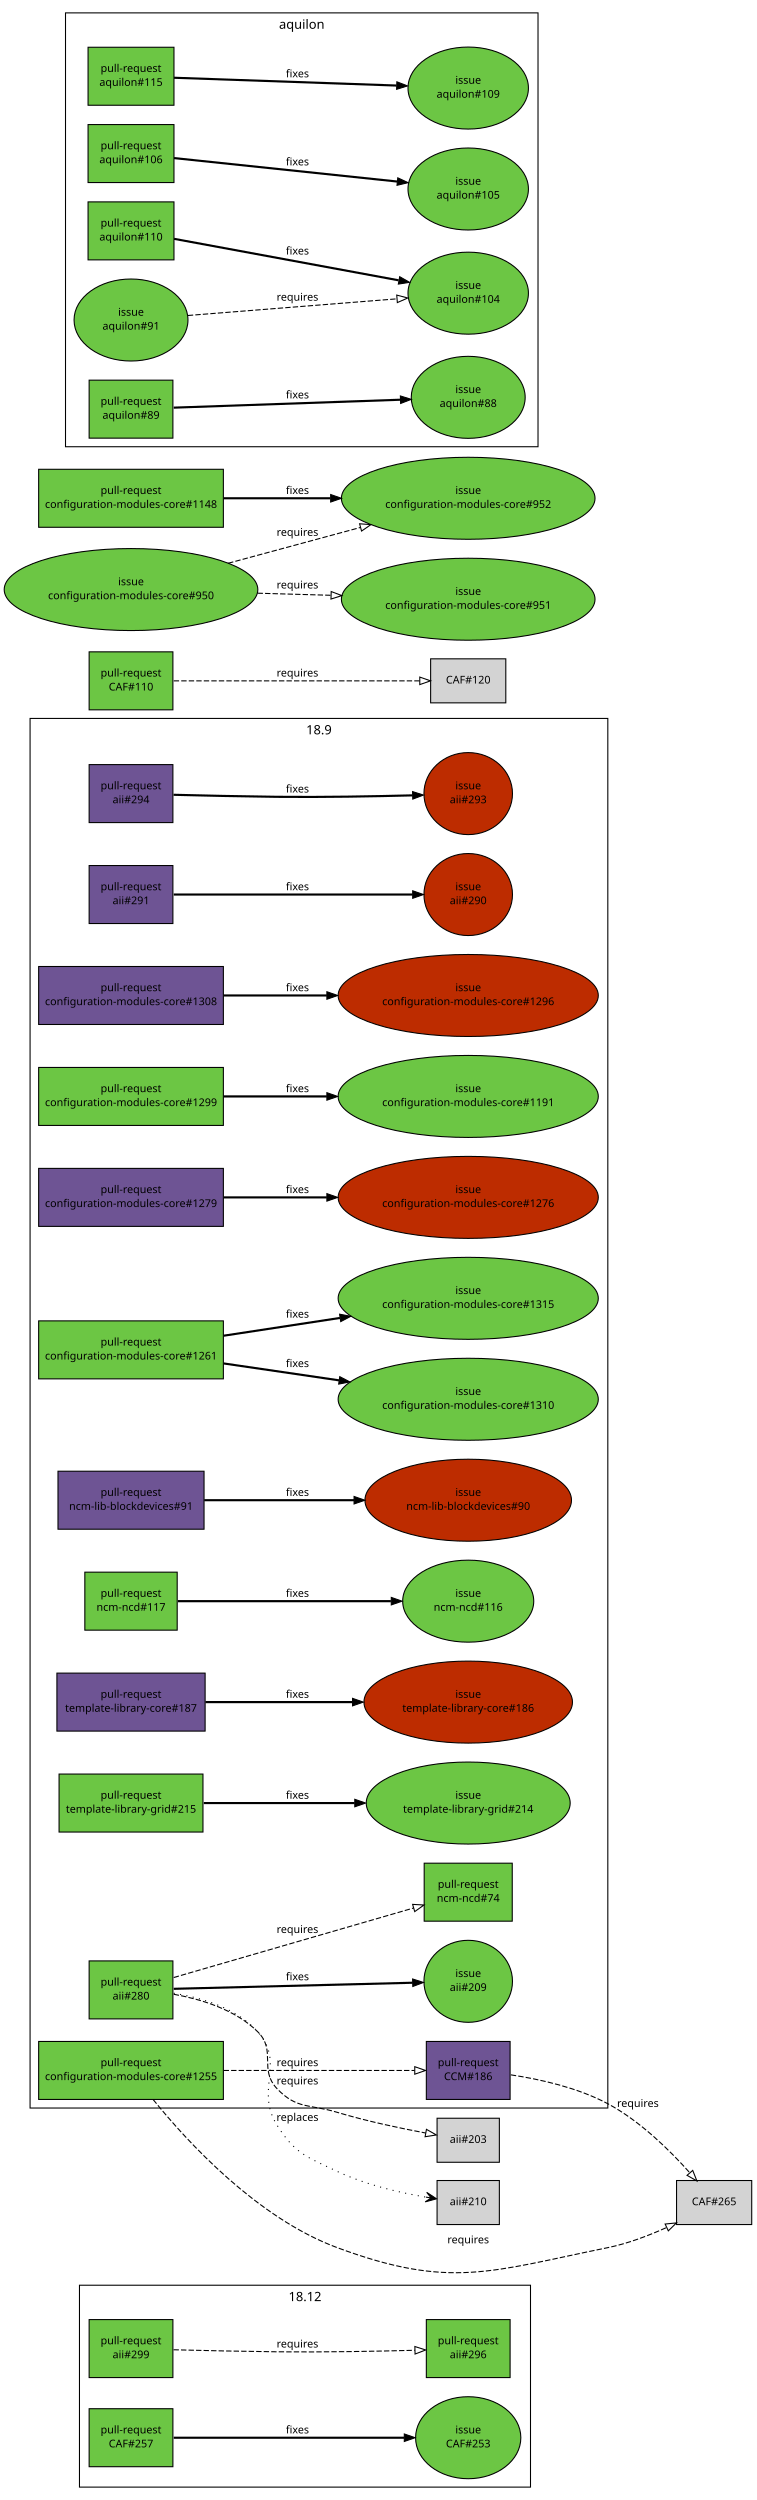
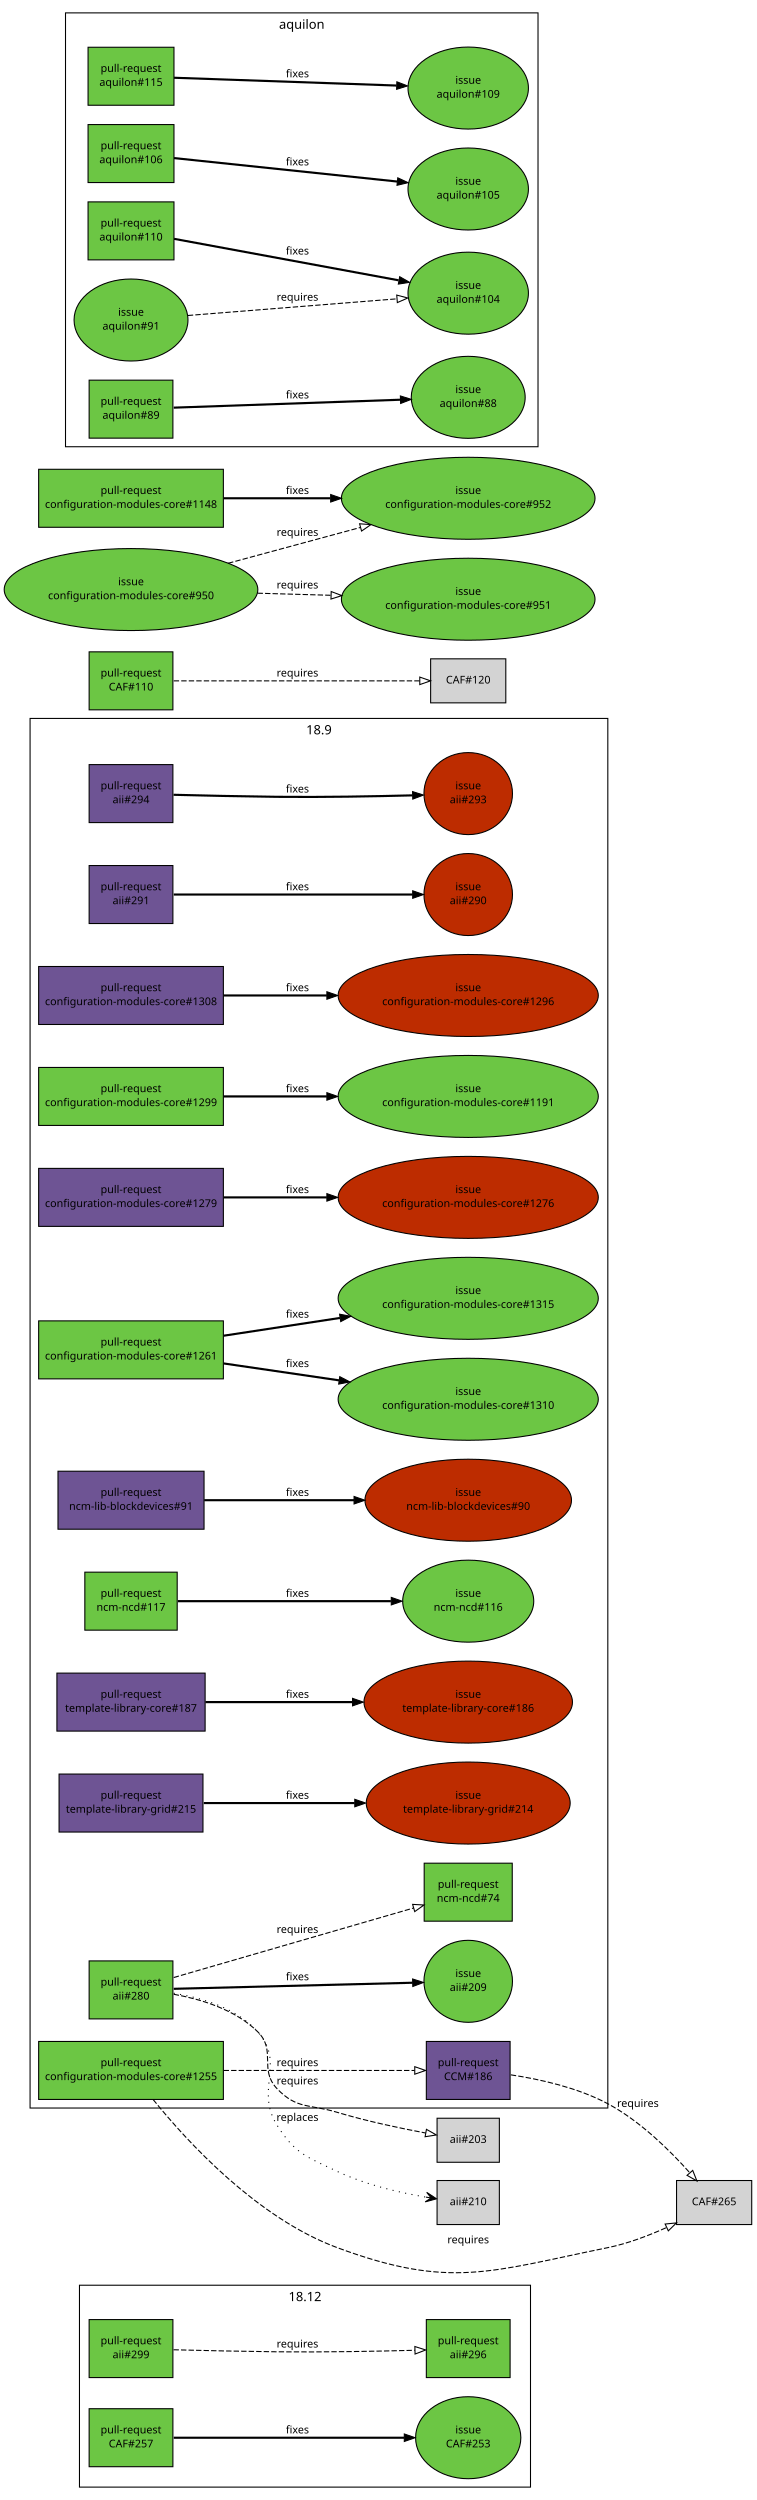
<svg xmlns="http://www.w3.org/2000/svg" xmlns:xlink="http://www.w3.org/1999/xlink" width="704pt" height="2328pt" viewBox="0.00 0.00 704.00 2328.00">
  <g id="graph1" class="graph" transform="scale(1 1) rotate(0) translate(4 2324)">
    <polygon fill="white" stroke="white" points="-4,5 -4,-2324 701,-2324 701,5 -4,5" />
    <g id="graph2" class="cluster">
      <polygon fill="none" stroke="black" points="24,-361 24,-1655 562,-1655 562,-361 24,-361" />
      <text text-anchor="middle" x="293" y="-1640.2" font-family="Sans" font-size="12.00">18.9</text>
    </g>
    <g id="graph3" class="cluster">
      <polygon fill="none" stroke="black" points="70,-8 70,-196 490,-196 490,-8 70,-8" />
      <text text-anchor="middle" x="280" y="-181.2" font-family="Sans" font-size="12.00">18.12</text>
    </g>
    <g id="graph4" class="cluster">
      <polygon fill="none" stroke="black" points="57,-1908 57,-2312 497,-2312 497,-1908 57,-1908" />
      <text text-anchor="middle" x="277" y="-2297.2" font-family="Sans" font-size="12.00">aquilon</text>
    </g>
    <g id="node1" class="node">
      <a xlink:href="https://github.com/quattor/aii/pull/299" xlink:title="aii-dhcp: support optional hostname ip verification" target="_parent">
        <polygon fill="#6cc644" stroke="black" points="157,-164 79,-164 79,-110 157,-110 157,-164" />
        <text text-anchor="middle" x="118" y="-141" font-family="Sans" font-size="10.00">pull-request</text>
        <text text-anchor="middle" x="118" y="-128" font-family="Sans" font-size="10.00">aii#299</text>
      </a>
    </g>
    <g id="node3" class="node">
      <a xlink:href="https://github.com/quattor/aii/pull/296" xlink:title="DHCP plugin updates" target="_parent">
        <polygon fill="#6cc644" stroke="black" points="471,-164 393,-164 393,-110 471,-110 471,-164" />
        <text text-anchor="middle" x="432" y="-141" font-family="Sans" font-size="10.00">pull-request</text>
        <text text-anchor="middle" x="432" y="-128" font-family="Sans" font-size="10.00">aii#296</text>
      </a>
    </g>
    <g id="edge2" class="edge">
      <path fill="none" stroke="black" stroke-dasharray="5,2" d="M157.571,-135.897C184.705,-135.197 221.529,-134.358 254,-134 297.318,-133.522 346.561,-134.467 382.256,-135.42" />
      <polygon fill="none" stroke="black" points="382.318,-138.923 392.411,-135.701 382.512,-131.925 382.318,-138.923" />
      <text text-anchor="middle" x="273" y="-138" font-family="Sans" font-size="10.00">requires</text>
    </g>
    <g id="node4" class="node">
      <a xlink:href="https://github.com/quattor/aii/pull/294" xlink:title="aii: ks: disable selinux with kernel param" target="_parent">
        <polygon fill="#6e5494" stroke="black" points="157,-1612 79,-1612 79,-1558 157,-1558 157,-1612" />
        <text text-anchor="middle" x="118" y="-1589" font-family="Sans" font-size="10.00">pull-request</text>
        <text text-anchor="middle" x="118" y="-1576" font-family="Sans" font-size="10.00">aii#294</text>
      </a>
    </g>
    <g id="node6" class="node">
      <a xlink:href="https://github.com/quattor/aii/issues/293" xlink:title="Disabling selinux during OS installation does not work with CentOS 7.5" target="_parent">
        <ellipse fill="#bd2c00" stroke="black" cx="432" cy="-1585" rx="41.217" ry="38.184" />
        <text text-anchor="middle" x="432" y="-1589" font-family="Sans" font-size="10.00">issue</text>
        <text text-anchor="middle" x="432" y="-1576" font-family="Sans" font-size="10.00">aii#293</text>
      </a>
    </g>
    <g id="edge4" class="edge">
      <path fill="none" stroke="black" stroke-width="2" d="M157.571,-1583.9C184.705,-1583.2 221.529,-1582.36 254,-1582 296.474,-1581.53 344.645,-1582.43 380.154,-1583.36" />
      <polygon fill="black" stroke="black" points="380.191,-1586.87 390.282,-1583.64 380.381,-1579.87 380.191,-1586.87" />
      <text text-anchor="middle" x="273" y="-1586" font-family="Sans" font-size="10.00">fixes</text>
    </g>
    <g id="node7" class="node">
      <a xlink:href="https://github.com/quattor/aii/pull/291" xlink:title="aii-installfe: add support for --cdburl" target="_parent">
        <polygon fill="#6e5494" stroke="black" points="157,-1518 79,-1518 79,-1464 157,-1464 157,-1518" />
        <text text-anchor="middle" x="118" y="-1495" font-family="Sans" font-size="10.00">pull-request</text>
        <text text-anchor="middle" x="118" y="-1482" font-family="Sans" font-size="10.00">aii#291</text>
      </a>
    </g>
    <g id="node9" class="node">
      <a xlink:href="https://github.com/quattor/aii/issues/290" xlink:title="18.6.0: aii-installfe should allow to define cdburl" target="_parent">
        <ellipse fill="#bd2c00" stroke="black" cx="432" cy="-1491" rx="41.217" ry="38.184" />
        <text text-anchor="middle" x="432" y="-1495" font-family="Sans" font-size="10.00">issue</text>
        <text text-anchor="middle" x="432" y="-1482" font-family="Sans" font-size="10.00">aii#290</text>
      </a>
    </g>
    <g id="edge6" class="edge">
      <path fill="none" stroke="black" stroke-width="2" d="M157.768,-1491C214.279,-1491 317.868,-1491 380.284,-1491" />
      <polygon fill="black" stroke="black" points="380.31,-1494.5 390.31,-1491 380.31,-1487.5 380.31,-1494.5" />
      <text text-anchor="middle" x="273" y="-1495" font-family="Sans" font-size="10.00">fixes</text>
    </g>
    <g id="node10" class="node">
      <a xlink:href="https://github.com/quattor/aii/pull/280" xlink:title="Support active configuration attribute for plugins" target="_parent">
        <polygon fill="#6cc644" stroke="black" points="157,-498 79,-498 79,-444 157,-444 157,-498" />
        <text text-anchor="middle" x="118" y="-475" font-family="Sans" font-size="10.00">pull-request</text>
        <text text-anchor="middle" x="118" y="-462" font-family="Sans" font-size="10.00">aii#280</text>
      </a>
    </g>
    <g id="node12" class="node">
      <a xlink:href="https://github.com/quattor/aii/issues/209" xlink:title="support ACTIVE_CONFIG" target="_parent">
        <ellipse fill="#6cc644" stroke="black" cx="432" cy="-479" rx="41.217" ry="38.184" />
        <text text-anchor="middle" x="432" y="-483" font-family="Sans" font-size="10.00">issue</text>
        <text text-anchor="middle" x="432" y="-470" font-family="Sans" font-size="10.00">aii#209</text>
      </a>
    </g>
    <g id="edge8" class="edge">
      <path fill="none" stroke="black" stroke-width="2" d="M157.768,-472.013C214.279,-473.453 317.868,-476.092 380.284,-477.682" />
      <polygon fill="black" stroke="black" points="380.224,-481.182 390.31,-477.938 380.402,-474.184 380.224,-481.182" />
      <text text-anchor="middle" x="273" y="-480" font-family="Sans" font-size="10.00">fixes</text>
    </g>
    <g id="node14" class="node">
      <a xlink:href="https://github.com/quattor/ncm-ncd/pull/74" xlink:title="Set the current active config as an attribute to the component" target="_parent">
        <polygon fill="#6cc644" stroke="black" points="473,-589 391,-589 391,-535 473,-535 473,-589" />
        <text text-anchor="middle" x="432" y="-566" font-family="Sans" font-size="10.00">pull-request</text>
        <text text-anchor="middle" x="432" y="-553" font-family="Sans" font-size="10.00">ncm-ncd#74</text>
      </a>
    </g>
    <g id="edge10" class="edge">
      <path fill="none" stroke="black" stroke-dasharray="5,2" d="M157.768,-482.525C214.552,-498.982 318.871,-529.214 381.186,-547.274" />
      <polygon fill="none" stroke="black" points="380.234,-550.642 390.813,-550.064 382.182,-543.918 380.234,-550.642" />
      <text text-anchor="middle" x="273" y="-524" font-family="Sans" font-size="10.00">requires</text>
    </g>
    <g id="node16" class="node">
      <polygon fill="lightgrey" stroke="black" points="461,-351.5 403,-351.5 403,-310.5 461,-310.5 461,-351.5" />
      <text text-anchor="middle" x="432" y="-328.5" font-family="Sans" font-size="10.00">aii#203</text>
    </g>
    <g id="edge12" class="edge">
      <path fill="none" stroke="black" stroke-dasharray="5,2" d="M157.743,-466.947C183.166,-462.379 215.166,-452.664 236,-432 253.663,-414.482 236.827,-396.999 254,-379 272.46,-359.653 284.392,-364.702 310,-357 337.129,-348.841 368.388,-342.231 392.472,-337.718" />
      <polygon fill="none" stroke="black" points="393.116,-341.159 402.322,-335.914 391.855,-334.273 393.116,-341.159" />
      <text text-anchor="middle" x="273" y="-383" font-family="Sans" font-size="10.00">requires</text>
    </g>
    <g id="node18" class="node">
      <polygon fill="lightgrey" stroke="black" points="461,-293.5 403,-293.5 403,-252.5 461,-252.5 461,-293.5" />
      <text text-anchor="middle" x="432" y="-270.5" font-family="Sans" font-size="10.00">aii#210</text>
    </g>
    <g id="edge14" class="edge">
      <path fill="none" stroke="black" stroke-dasharray="1,5" d="M157.758,-467.905C183.688,-463.757 216.265,-454.151 236,-432 262.267,-402.519 233.026,-378.455 254,-345 270.668,-318.413 281.664,-315.482 310,-302 336.06,-289.6 367.844,-282.266 392.437,-278.077" />
      <polygon fill="black" stroke="black" points="402.498,-276.468 393.334,-282.49 397.561,-277.257 392.624,-278.047 392.624,-278.047 392.624,-278.047 397.561,-277.257 391.913,-273.603 402.498,-276.468 402.498,-276.468" />
      <text text-anchor="middle" x="273" y="-349" font-family="Sans" font-size="10.00">replaces</text>
    </g>
    <g id="node19" class="node">
      <a xlink:href="https://github.com/quattor/CAF/pull/257" xlink:title="Process: run process as another user" target="_parent">
        <polygon fill="#6cc644" stroke="black" points="157,-81 79,-81 79,-27 157,-27 157,-81" />
        <text text-anchor="middle" x="118" y="-58" font-family="Sans" font-size="10.00">pull-request</text>
        <text text-anchor="middle" x="118" y="-45" font-family="Sans" font-size="10.00">CAF#257</text>
      </a>
    </g>
    <g id="node21" class="node">
      <a xlink:href="https://github.com/quattor/CAF/issues/253" xlink:title="CAF::Process: Include an option to execute the command as an specific user" target="_parent">
        <ellipse fill="#6cc644" stroke="black" cx="432" cy="-54" rx="48.998" ry="38.184" />
        <text text-anchor="middle" x="432" y="-58" font-family="Sans" font-size="10.00">issue</text>
        <text text-anchor="middle" x="432" y="-45" font-family="Sans" font-size="10.00">CAF#253</text>
      </a>
    </g>
    <g id="edge16" class="edge">
      <path fill="none" stroke="black" stroke-width="2" d="M157.768,-54C211.934,-54 309.353,-54 372.308,-54" />
      <polygon fill="black" stroke="black" points="372.488,-57.5 382.488,-54 372.488,-50.5 372.488,-57.5" />
      <text text-anchor="middle" x="273" y="-58" font-family="Sans" font-size="10.00">fixes</text>
    </g>
    <g id="node22" class="node">
      <a xlink:href="https://github.com/quattor/CAF/pull/110" xlink:title="CAF::Download class: API proposal" target="_parent">
        <polygon fill="#6cc644" stroke="black" points="157,-1717 79,-1717 79,-1663 157,-1663 157,-1717" />
        <text text-anchor="middle" x="118" y="-1694" font-family="Sans" font-size="10.00">pull-request</text>
        <text text-anchor="middle" x="118" y="-1681" font-family="Sans" font-size="10.00">CAF#110</text>
      </a>
    </g>
    <g id="node24" class="node">
      <polygon fill="lightgrey" stroke="black" points="467,-1710.5 397,-1710.5 397,-1669.5 467,-1669.5 467,-1710.5" />
      <text text-anchor="middle" x="432" y="-1687.5" font-family="Sans" font-size="10.00">CAF#120</text>
    </g>
    <g id="edge18" class="edge">
      <path fill="none" stroke="black" stroke-dasharray="5,2" d="M157.768,-1690C216.269,-1690 325.221,-1690 386.719,-1690" />
      <polygon fill="none" stroke="black" points="386.897,-1693.5 396.897,-1690 386.897,-1686.5 386.897,-1693.5" />
      <text text-anchor="middle" x="273" y="-1694" font-family="Sans" font-size="10.00">requires</text>
    </g>
    <g id="node25" class="node">
      <a xlink:href="https://github.com/quattor/CCM/pull/186" xlink:title="TextRender: add support for jsonpretty type" target="_parent">
        <polygon fill="#6e5494" stroke="black" points="471,-423 393,-423 393,-369 471,-369 471,-423" />
        <text text-anchor="middle" x="432" y="-400" font-family="Sans" font-size="10.00">pull-request</text>
        <text text-anchor="middle" x="432" y="-387" font-family="Sans" font-size="10.00">CCM#186</text>
      </a>
    </g>
    <g id="node27" class="node">
      <polygon fill="lightgrey" stroke="black" points="696,-293.5 626,-293.5 626,-252.5 696,-252.5 696,-293.5" />
      <text text-anchor="middle" x="661" y="-270.5" font-family="Sans" font-size="10.00">CAF#265</text>
    </g>
    <g id="edge20" class="edge">
      <path fill="none" stroke="black" stroke-dasharray="5,2" d="M471.696,-391.9C498.457,-387.88 533.872,-380.055 562,-365 592.083,-348.899 619.934,-321.403 638.382,-300.654" />
      <polygon fill="none" stroke="black" points="641.056,-302.913 644.977,-293.07 635.774,-298.32 641.056,-302.913" />
      <text text-anchor="middle" x="590" y="-362" font-family="Sans" font-size="10.00">requires</text>
    </g>
    <g id="node28" class="node">
      <a xlink:href="https://github.com/quattor/configuration-modules-core/pull/1308" xlink:title="ncm-network: no error wrt missing (IPv4) ip and netmask in a pure IPv6 config" target="_parent">
        <polygon fill="#6e5494" stroke="black" points="204,-1424 32,-1424 32,-1370 204,-1370 204,-1424" />
        <text text-anchor="middle" x="118" y="-1401" font-family="Sans" font-size="10.00">pull-request</text>
        <text text-anchor="middle" x="118" y="-1388" font-family="Sans" font-size="10.00">configuration-modules-core#1308</text>
      </a>
    </g>
    <g id="node30" class="node">
      <a xlink:href="https://github.com/quattor/configuration-modules-core/issues/1296" xlink:title="ncm-network: Returns an error when an interface is configured as IPv6 only" target="_parent">
        <ellipse fill="#bd2c00" stroke="black" cx="432" cy="-1397" rx="121.122" ry="38.184" />
        <text text-anchor="middle" x="432" y="-1401" font-family="Sans" font-size="10.00">issue</text>
        <text text-anchor="middle" x="432" y="-1388" font-family="Sans" font-size="10.00">configuration-modules-core#1296</text>
      </a>
    </g>
    <g id="edge22" class="edge">
      <path fill="none" stroke="black" stroke-width="2" d="M204.217,-1397C233.916,-1397 267.888,-1397 300.372,-1397" />
      <polygon fill="black" stroke="black" points="300.399,-1400.5 310.399,-1397 300.399,-1393.5 300.399,-1400.5" />
      <text text-anchor="middle" x="273" y="-1401" font-family="Sans" font-size="10.00">fixes</text>
    </g>
    <g id="node31" class="node">
      <a xlink:href="https://github.com/quattor/configuration-modules-core/pull/1299" xlink:title="ncm-sysconfig: Quote values" target="_parent">
        <polygon fill="#6cc644" stroke="black" points="204,-1330 32,-1330 32,-1276 204,-1276 204,-1330" />
        <text text-anchor="middle" x="118" y="-1307" font-family="Sans" font-size="10.00">pull-request</text>
        <text text-anchor="middle" x="118" y="-1294" font-family="Sans" font-size="10.00">configuration-modules-core#1299</text>
      </a>
    </g>
    <g id="node33" class="node">
      <a xlink:href="https://github.com/quattor/configuration-modules-core/issues/1191" xlink:title="ncm-sysconfig: Values should be quoted" target="_parent">
        <ellipse fill="#6cc644" stroke="black" cx="432" cy="-1303" rx="121.122" ry="38.184" />
        <text text-anchor="middle" x="432" y="-1307" font-family="Sans" font-size="10.00">issue</text>
        <text text-anchor="middle" x="432" y="-1294" font-family="Sans" font-size="10.00">configuration-modules-core#1191</text>
      </a>
    </g>
    <g id="edge24" class="edge">
      <path fill="none" stroke="black" stroke-width="2" d="M204.217,-1303C233.916,-1303 267.888,-1303 300.372,-1303" />
      <polygon fill="black" stroke="black" points="300.399,-1306.5 310.399,-1303 300.399,-1299.5 300.399,-1306.5" />
      <text text-anchor="middle" x="273" y="-1307" font-family="Sans" font-size="10.00">fixes</text>
    </g>
    <g id="node34" class="node">
      <a xlink:href="https://github.com/quattor/configuration-modules-core/pull/1279" xlink:title="ncm-metaconfig: ganeshav2 add include" target="_parent">
        <polygon fill="#6e5494" stroke="black" points="204,-1236 32,-1236 32,-1182 204,-1182 204,-1236" />
        <text text-anchor="middle" x="118" y="-1213" font-family="Sans" font-size="10.00">pull-request</text>
        <text text-anchor="middle" x="118" y="-1200" font-family="Sans" font-size="10.00">configuration-modules-core#1279</text>
      </a>
    </g>
    <g id="node36" class="node">
      <a xlink:href="https://github.com/quattor/configuration-modules-core/issues/1276" xlink:title="ncm-metaconfig: Ganesha v2 %include option is missing" target="_parent">
        <ellipse fill="#bd2c00" stroke="black" cx="432" cy="-1209" rx="121.122" ry="38.184" />
        <text text-anchor="middle" x="432" y="-1213" font-family="Sans" font-size="10.00">issue</text>
        <text text-anchor="middle" x="432" y="-1200" font-family="Sans" font-size="10.00">configuration-modules-core#1276</text>
      </a>
    </g>
    <g id="edge26" class="edge">
      <path fill="none" stroke="black" stroke-width="2" d="M204.217,-1209C233.916,-1209 267.888,-1209 300.372,-1209" />
      <polygon fill="black" stroke="black" points="300.399,-1212.5 310.399,-1209 300.399,-1205.5 300.399,-1212.5" />
      <text text-anchor="middle" x="273" y="-1213" font-family="Sans" font-size="10.00">fixes</text>
    </g>
    <g id="node37" class="node">
      <a xlink:href="https://github.com/quattor/configuration-modules-core/pull/1261" xlink:title="[WIP] ncm-openstack: Include ovs and storage support" target="_parent">
        <polygon fill="#6cc644" stroke="black" points="204,-1094 32,-1094 32,-1040 204,-1040 204,-1094" />
        <text text-anchor="middle" x="118" y="-1071" font-family="Sans" font-size="10.00">pull-request</text>
        <text text-anchor="middle" x="118" y="-1058" font-family="Sans" font-size="10.00">configuration-modules-core#1261</text>
      </a>
    </g>
    <g id="node39" class="node">
      <a xlink:href="https://github.com/quattor/configuration-modules-core/issues/1310" xlink:title="ncm-openstack: add Heat service support" target="_parent">
        <ellipse fill="#6cc644" stroke="black" cx="432" cy="-1021" rx="121.122" ry="38.184" />
        <text text-anchor="middle" x="432" y="-1025" font-family="Sans" font-size="10.00">issue</text>
        <text text-anchor="middle" x="432" y="-1012" font-family="Sans" font-size="10.00">configuration-modules-core#1310</text>
      </a>
    </g>
    <g id="edge28" class="edge">
      <path fill="none" stroke="black" stroke-width="2" d="M204.217,-1054.37C237.408,-1049.51 275.936,-1043.86 311.76,-1038.61" />
      <polygon fill="black" stroke="black" points="312.398,-1042.06 321.785,-1037.15 311.383,-1035.13 312.398,-1042.06" />
      <text text-anchor="middle" x="273" y="-1051" font-family="Sans" font-size="10.00">fixes</text>
    </g>
    <g id="node41" class="node">
      <a xlink:href="https://github.com/quattor/configuration-modules-core/issues/1315" xlink:title="ncm-openstack: add murano service support" target="_parent">
        <ellipse fill="#6cc644" stroke="black" cx="432" cy="-1115" rx="121.122" ry="38.184" />
        <text text-anchor="middle" x="432" y="-1119" font-family="Sans" font-size="10.00">issue</text>
        <text text-anchor="middle" x="432" y="-1106" font-family="Sans" font-size="10.00">configuration-modules-core#1315</text>
      </a>
    </g>
    <g id="edge30" class="edge">
      <path fill="none" stroke="black" stroke-width="2" d="M204.217,-1080.18C237.657,-1085.29 276.515,-1091.23 312.565,-1096.74" />
      <polygon fill="black" stroke="black" points="312.238,-1100.23 322.652,-1098.28 313.296,-1093.31 312.238,-1100.23" />
      <text text-anchor="middle" x="273" y="-1097" font-family="Sans" font-size="10.00">fixes</text>
    </g>
    <g id="node42" class="node">
      <a xlink:href="https://github.com/quattor/configuration-modules-core/pull/1255" xlink:title=" ncm-metaconfig: add irods config files" target="_parent">
        <polygon fill="#6cc644" stroke="black" points="204,-423 32,-423 32,-369 204,-369 204,-423" />
        <text text-anchor="middle" x="118" y="-400" font-family="Sans" font-size="10.00">pull-request</text>
        <text text-anchor="middle" x="118" y="-387" font-family="Sans" font-size="10.00">configuration-modules-core#1255</text>
      </a>
    </g>
    <g id="edge34" class="edge">
      <path fill="none" stroke="black" stroke-dasharray="5,2" d="M204.217,-396C261.388,-396 334.397,-396 382.136,-396" />
      <polygon fill="none" stroke="black" points="382.221,-399.5 392.22,-396 382.22,-392.5 382.221,-399.5" />
      <text text-anchor="middle" x="273" y="-400" font-family="Sans" font-size="10.00">requires</text>
    </g>
    <g id="edge32" class="edge">
      <path fill="none" stroke="black" stroke-dasharray="5,2" d="M138.576,-368.931C170.314,-329.682 235.408,-258.648 310,-231 415.018,-192.075 452.246,-208.682 562,-231 580.506,-234.763 599.843,-242.109 616.466,-249.62" />
      <polygon fill="none" stroke="black" points="615.371,-252.971 625.913,-254.035 618.335,-246.63 615.371,-252.971" />
      <text text-anchor="middle" x="432" y="-235" font-family="Sans" font-size="10.00">requires</text>
    </g>
    <g id="node45" class="node">
      <a xlink:href="https://github.com/quattor/configuration-modules-core/pull/1148" xlink:title="ncm-spma: Remove support from groups from spma yumng backend" target="_parent">
        <polygon fill="#6cc644" stroke="black" points="204,-1887 32,-1887 32,-1833 204,-1833 204,-1887" />
        <text text-anchor="middle" x="118" y="-1864" font-family="Sans" font-size="10.00">pull-request</text>
        <text text-anchor="middle" x="118" y="-1851" font-family="Sans" font-size="10.00">configuration-modules-core#1148</text>
      </a>
    </g>
    <g id="node47" class="node">
      <a xlink:href="https://github.com/quattor/configuration-modules-core/issues/952" xlink:title="ncm-spma (yumng): Remove support for package groups" target="_parent">
        <ellipse fill="#6cc644" stroke="black" cx="432" cy="-1860" rx="118.087" ry="38.184" />
        <text text-anchor="middle" x="432" y="-1864" font-family="Sans" font-size="10.00">issue</text>
        <text text-anchor="middle" x="432" y="-1851" font-family="Sans" font-size="10.00">configuration-modules-core#952</text>
      </a>
    </g>
    <g id="edge36" class="edge">
      <path fill="none" stroke="black" stroke-width="2" d="M204.217,-1860C234.903,-1860 270.151,-1860 303.606,-1860" />
      <polygon fill="black" stroke="black" points="303.924,-1863.5 313.924,-1860 303.924,-1856.5 303.924,-1863.5" />
      <text text-anchor="middle" x="273" y="-1864" font-family="Sans" font-size="10.00">fixes</text>
    </g>
    <g id="node48" class="node">
      <a xlink:href="https://github.com/quattor/configuration-modules-core/issues/950" xlink:title="ncm-spma: Remove support for package groups from yum backends" target="_parent">
        <ellipse fill="#6cc644" stroke="black" cx="118" cy="-1775" rx="118.087" ry="38.184" />
        <text text-anchor="middle" x="118" y="-1779" font-family="Sans" font-size="10.00">issue</text>
        <text text-anchor="middle" x="118" y="-1766" font-family="Sans" font-size="10.00">configuration-modules-core#950</text>
      </a>
    </g>
    <g id="edge40" class="edge">
      <path fill="none" stroke="black" stroke-dasharray="5,2" d="M208.401,-1799.47C246.98,-1809.92 292.147,-1822.14 331.747,-1832.86" />
      <polygon fill="none" stroke="black" points="330.855,-1836.25 341.422,-1835.48 332.684,-1829.49 330.855,-1836.25" />
      <text text-anchor="middle" x="273" y="-1825" font-family="Sans" font-size="10.00">requires</text>
    </g>
    <g id="node50" class="node">
      <a xlink:href="https://github.com/quattor/configuration-modules-core/issues/951" xlink:title="ncm-spma (yum): Remove support for package groups" target="_parent">
        <ellipse fill="#6cc644" stroke="black" cx="432" cy="-1766" rx="118.087" ry="38.184" />
        <text text-anchor="middle" x="432" y="-1770" font-family="Sans" font-size="10.00">issue</text>
        <text text-anchor="middle" x="432" y="-1757" font-family="Sans" font-size="10.00">configuration-modules-core#951</text>
      </a>
    </g>
    <g id="edge38" class="edge">
      <path fill="none" stroke="black" stroke-dasharray="5,2" d="M235.815,-1771.62C258.074,-1770.99 281.456,-1770.31 304.01,-1769.67" />
      <polygon fill="none" stroke="black" points="304.412,-1773.16 314.308,-1769.37 304.212,-1766.16 304.412,-1773.16" />
      <text text-anchor="middle" x="273" y="-1776" font-family="Sans" font-size="10.00">requires</text>
    </g>
    <g id="node52" class="node">
      <a xlink:href="https://github.com/quattor/ncm-lib-blockdevices/pull/91" xlink:title="Filesystem.pm: add option -f to mkfs.xfs" target="_parent">
        <polygon fill="#6e5494" stroke="black" points="186,-954 50,-954 50,-900 186,-900 186,-954" />
        <text text-anchor="middle" x="118" y="-931" font-family="Sans" font-size="10.00">pull-request</text>
        <text text-anchor="middle" x="118" y="-918" font-family="Sans" font-size="10.00">ncm-lib-blockdevices#91</text>
      </a>
    </g>
    <g id="node54" class="node">
      <a xlink:href="https://github.com/quattor/ncm-lib-blockdevices/issues/90" xlink:title="Filesystem: mkfs.xfs should be used with -f" target="_parent">
        <ellipse fill="#bd2c00" stroke="black" cx="432" cy="-927" rx="96.166" ry="38.184" />
        <text text-anchor="middle" x="432" y="-931" font-family="Sans" font-size="10.00">issue</text>
        <text text-anchor="middle" x="432" y="-918" font-family="Sans" font-size="10.00">ncm-lib-blockdevices#90</text>
      </a>
    </g>
    <g id="edge42" class="edge">
      <path fill="none" stroke="black" stroke-width="2" d="M186.133,-927C226.883,-927 279.543,-927 325.667,-927" />
      <polygon fill="black" stroke="black" points="325.708,-930.5 335.708,-927 325.708,-923.5 325.708,-930.5" />
      <text text-anchor="middle" x="273" y="-931" font-family="Sans" font-size="10.00">fixes</text>
    </g>
    <g id="node55" class="node">
      <a xlink:href="https://github.com/quattor/ncm-ncd/pull/117" xlink:title="Allow component modules to be loaded from any path" target="_parent">
        <polygon fill="#6cc644" stroke="black" points="161,-860 75,-860 75,-806 161,-806 161,-860" />
        <text text-anchor="middle" x="118" y="-837" font-family="Sans" font-size="10.00">pull-request</text>
        <text text-anchor="middle" x="118" y="-824" font-family="Sans" font-size="10.00">ncm-ncd#117</text>
      </a>
    </g>
    <g id="node57" class="node">
      <a xlink:href="https://github.com/quattor/ncm-ncd/issues/116" xlink:title="hasFile() prevents component modules from being relocated" target="_parent">
        <ellipse fill="#6cc644" stroke="black" cx="432" cy="-833" rx="61.018" ry="38.184" />
        <text text-anchor="middle" x="432" y="-837" font-family="Sans" font-size="10.00">issue</text>
        <text text-anchor="middle" x="432" y="-824" font-family="Sans" font-size="10.00">ncm-ncd#116</text>
      </a>
    </g>
    <g id="edge44" class="edge">
      <path fill="none" stroke="black" stroke-width="2" d="M161.66,-833C212.954,-833 298.809,-833 360.001,-833" />
      <polygon fill="black" stroke="black" points="360.362,-836.5 370.362,-833 360.362,-829.5 360.362,-836.5" />
      <text text-anchor="middle" x="273" y="-837" font-family="Sans" font-size="10.00">fixes</text>
    </g>
    <g id="node58" class="node">
      <a xlink:href="https://github.com/quattor/template-library-core/pull/187" xlink:title="pan/types: fix incorrect regexp for linux_capability" target="_parent">
        <polygon fill="#6e5494" stroke="black" points="187,-766 49,-766 49,-712 187,-712 187,-766" />
        <text text-anchor="middle" x="118" y="-743" font-family="Sans" font-size="10.00">pull-request</text>
        <text text-anchor="middle" x="118" y="-730" font-family="Sans" font-size="10.00">template-library-core#187</text>
      </a>
    </g>
    <g id="node60" class="node">
      <a xlink:href="https://github.com/quattor/template-library-core/issues/186" xlink:title="18.6.0: linux_capability type regexp incorrect" target="_parent">
        <ellipse fill="#bd2c00" stroke="black" cx="432" cy="-739" rx="97.08" ry="38.184" />
        <text text-anchor="middle" x="432" y="-743" font-family="Sans" font-size="10.00">issue</text>
        <text text-anchor="middle" x="432" y="-730" font-family="Sans" font-size="10.00">template-library-core#186</text>
      </a>
    </g>
    <g id="edge46" class="edge">
      <path fill="none" stroke="black" stroke-width="2" d="M187.297,-739C227.427,-739 278.812,-739 324.125,-739" />
      <polygon fill="black" stroke="black" points="324.295,-742.5 334.295,-739 324.295,-735.5 324.295,-742.5" />
      <text text-anchor="middle" x="273" y="-743" font-family="Sans" font-size="10.00">fixes</text>
    </g>
    <g id="node61" class="node">
      <a xlink:href="https://github.com/quattor/template-library-grid/pull/215" xlink:title="Committing changes running in production at GRIF" target="_parent">
-         <polygon fill="#6cc644" stroke="black" points="185,-672 51,-672 51,-618 185,-618 185,-672" />
+         <polygon fill="#6e5494" stroke="black" points="185,-672 51,-672 51,-618 185,-618 185,-672" />
        <text text-anchor="middle" x="118" y="-649" font-family="Sans" font-size="10.00">pull-request</text>
        <text text-anchor="middle" x="118" y="-636" font-family="Sans" font-size="10.00">template-library-grid#215</text>
      </a>
    </g>
    <g id="node63" class="node">
      <a xlink:href="https://github.com/quattor/template-library-grid/issues/214" xlink:title="features/htcondor/server/groups: voms-clients package renamed" target="_parent">
-         <ellipse fill="#6cc644" stroke="black" cx="432" cy="-645" rx="94.96" ry="38.184" />
+         <ellipse fill="#bd2c00" stroke="black" cx="432" cy="-645" rx="94.96" ry="38.184" />
        <text text-anchor="middle" x="432" y="-649" font-family="Sans" font-size="10.00">issue</text>
        <text text-anchor="middle" x="432" y="-636" font-family="Sans" font-size="10.00">template-library-grid#214</text>
      </a>
    </g>
    <g id="edge48" class="edge">
      <path fill="none" stroke="black" stroke-width="2" d="M185.747,-645C226.73,-645 279.863,-645 326.279,-645" />
      <polygon fill="black" stroke="black" points="326.381,-648.5 336.381,-645 326.381,-641.5 326.381,-648.5" />
      <text text-anchor="middle" x="273" y="-649" font-family="Sans" font-size="10.00">fixes</text>
    </g>
    <g id="node64" class="node">
      <a xlink:href="https://github.com/quattor/aquilon/pull/115" xlink:title="services: insert service data early in the object template" target="_parent">
        <polygon fill="#6cc644" stroke="black" points="158,-2280 78,-2280 78,-2226 158,-2226 158,-2280" />
        <text text-anchor="middle" x="118" y="-2257" font-family="Sans" font-size="10.00">pull-request</text>
        <text text-anchor="middle" x="118" y="-2244" font-family="Sans" font-size="10.00">aquilon#115</text>
      </a>
    </g>
    <g id="node66" class="node">
      <a xlink:href="https://github.com/quattor/aquilon/issues/109" xlink:title="Why service configuration is included so late in the plenary object?" target="_parent">
        <ellipse fill="#6cc644" stroke="black" cx="432" cy="-2242" rx="56.068" ry="38.184" />
        <text text-anchor="middle" x="432" y="-2246" font-family="Sans" font-size="10.00">issue</text>
        <text text-anchor="middle" x="432" y="-2233" font-family="Sans" font-size="10.00">aquilon#109</text>
      </a>
    </g>
    <g id="edge50" class="edge">
      <path fill="none" stroke="black" stroke-width="2" d="M158.087,-2251.6C210.318,-2249.77 302.376,-2246.54 365.228,-2244.34" />
      <polygon fill="black" stroke="black" points="365.57,-2247.83 375.441,-2243.98 365.325,-2240.83 365.57,-2247.83" />
      <text text-anchor="middle" x="273" y="-2252" font-family="Sans" font-size="10.00">fixes</text>
    </g>
    <g id="node67" class="node">
      <a xlink:href="https://github.com/quattor/aquilon/pull/110" xlink:title="Change site and machine namespace to use continent name" target="_parent">
        <polygon fill="#6cc644" stroke="black" points="158,-2136 78,-2136 78,-2082 158,-2082 158,-2136" />
        <text text-anchor="middle" x="118" y="-2113" font-family="Sans" font-size="10.00">pull-request</text>
        <text text-anchor="middle" x="118" y="-2100" font-family="Sans" font-size="10.00">aquilon#110</text>
      </a>
    </g>
    <g id="node69" class="node">
      <a xlink:href="https://github.com/quattor/aquilon/issues/104" xlink:title="1.12.62: location related templates cannot be used" target="_parent">
        <ellipse fill="#6cc644" stroke="black" cx="432" cy="-2051" rx="56.068" ry="38.184" />
        <text text-anchor="middle" x="432" y="-2055" font-family="Sans" font-size="10.00">issue</text>
        <text text-anchor="middle" x="432" y="-2042" font-family="Sans" font-size="10.00">aquilon#104</text>
      </a>
    </g>
    <g id="edge52" class="edge">
      <path fill="none" stroke="black" stroke-width="2" d="M158.087,-2101.6C210.866,-2091.85 304.312,-2074.59 367.197,-2062.97" />
      <polygon fill="black" stroke="black" points="368.205,-2066.34 377.403,-2061.08 366.933,-2059.46 368.205,-2066.34" />
      <text text-anchor="middle" x="273" y="-2087" font-family="Sans" font-size="10.00">fixes</text>
    </g>
    <g id="node70" class="node">
      <a xlink:href="https://github.com/quattor/aquilon/pull/106" xlink:title="machine plenary templates: allow to use the rack fullname" target="_parent">
        <polygon fill="#6cc644" stroke="black" points="158,-2208 78,-2208 78,-2154 158,-2154 158,-2208" />
        <text text-anchor="middle" x="118" y="-2185" font-family="Sans" font-size="10.00">pull-request</text>
        <text text-anchor="middle" x="118" y="-2172" font-family="Sans" font-size="10.00">aquilon#106</text>
      </a>
    </g>
    <g id="node72" class="node">
      <a xlink:href="https://github.com/quattor/aquilon/issues/105" xlink:title="1.12.62: allow to use rack fullname rather than name in machine template namespace" target="_parent">
        <ellipse fill="#6cc644" stroke="black" cx="432" cy="-2148" rx="56.068" ry="38.184" />
        <text text-anchor="middle" x="432" y="-2152" font-family="Sans" font-size="10.00">issue</text>
        <text text-anchor="middle" x="432" y="-2139" font-family="Sans" font-size="10.00">aquilon#105</text>
      </a>
    </g>
    <g id="edge54" class="edge">
      <path fill="none" stroke="black" stroke-width="2" d="M158.087,-2176.79C210.475,-2171.28 302.928,-2161.56 365.792,-2154.96" />
      <polygon fill="black" stroke="black" points="366.425,-2158.41 376.004,-2153.88 365.693,-2151.45 366.425,-2158.41" />
      <text text-anchor="middle" x="273" y="-2170" font-family="Sans" font-size="10.00">fixes</text>
    </g>
    <g id="node73" class="node">
      <a xlink:href="https://github.com/quattor/aquilon/issues/91" xlink:title="1.12.58: city timezone is not passed to the object template" target="_parent">
        <ellipse fill="#6cc644" stroke="black" cx="118" cy="-2026" rx="53.033" ry="38.184" />
        <text text-anchor="middle" x="118" y="-2030" font-family="Sans" font-size="10.00">issue</text>
        <text text-anchor="middle" x="118" y="-2017" font-family="Sans" font-size="10.00">aquilon#91</text>
      </a>
    </g>
    <g id="edge56" class="edge">
      <path fill="none" stroke="black" stroke-dasharray="5,2" d="M170.911,-2030.21C224.497,-2034.48 307.527,-2041.09 365.524,-2045.71" />
      <polygon fill="none" stroke="black" points="365.442,-2049.21 375.688,-2046.52 365.998,-2042.23 365.442,-2049.21" />
      <text text-anchor="middle" x="273" y="-2044" font-family="Sans" font-size="10.00">requires</text>
    </g>
    <g id="node75" class="node">
      <a xlink:href="https://github.com/quattor/aquilon/pull/89" xlink:title="Broker: pass archetype to the object profile" target="_parent">
        <polygon fill="#6cc644" stroke="black" points="157,-1970 79,-1970 79,-1916 157,-1916 157,-1970" />
        <text text-anchor="middle" x="118" y="-1947" font-family="Sans" font-size="10.00">pull-request</text>
        <text text-anchor="middle" x="118" y="-1934" font-family="Sans" font-size="10.00">aquilon#89</text>
      </a>
    </g>
    <g id="node77" class="node">
      <a xlink:href="https://github.com/quattor/aquilon/issues/88" xlink:title="1.12.58: the broker should pass the archetype to the object template" target="_parent">
        <ellipse fill="#6cc644" stroke="black" cx="432" cy="-1954" rx="53.033" ry="38.184" />
        <text text-anchor="middle" x="432" y="-1958" font-family="Sans" font-size="10.00">issue</text>
        <text text-anchor="middle" x="432" y="-1945" font-family="Sans" font-size="10.00">aquilon#88</text>
      </a>
    </g>
    <g id="edge58" class="edge">
      <path fill="none" stroke="black" stroke-width="2" d="M157.768,-1944.39C210.918,-1946.26 305.713,-1949.58 368.729,-1951.78" />
      <polygon fill="black" stroke="black" points="368.829,-1955.29 378.945,-1952.14 369.074,-1948.29 368.829,-1955.29" />
      <text text-anchor="middle" x="273" y="-1953" font-family="Sans" font-size="10.00">fixes</text>
    </g>
  </g>
</svg>
